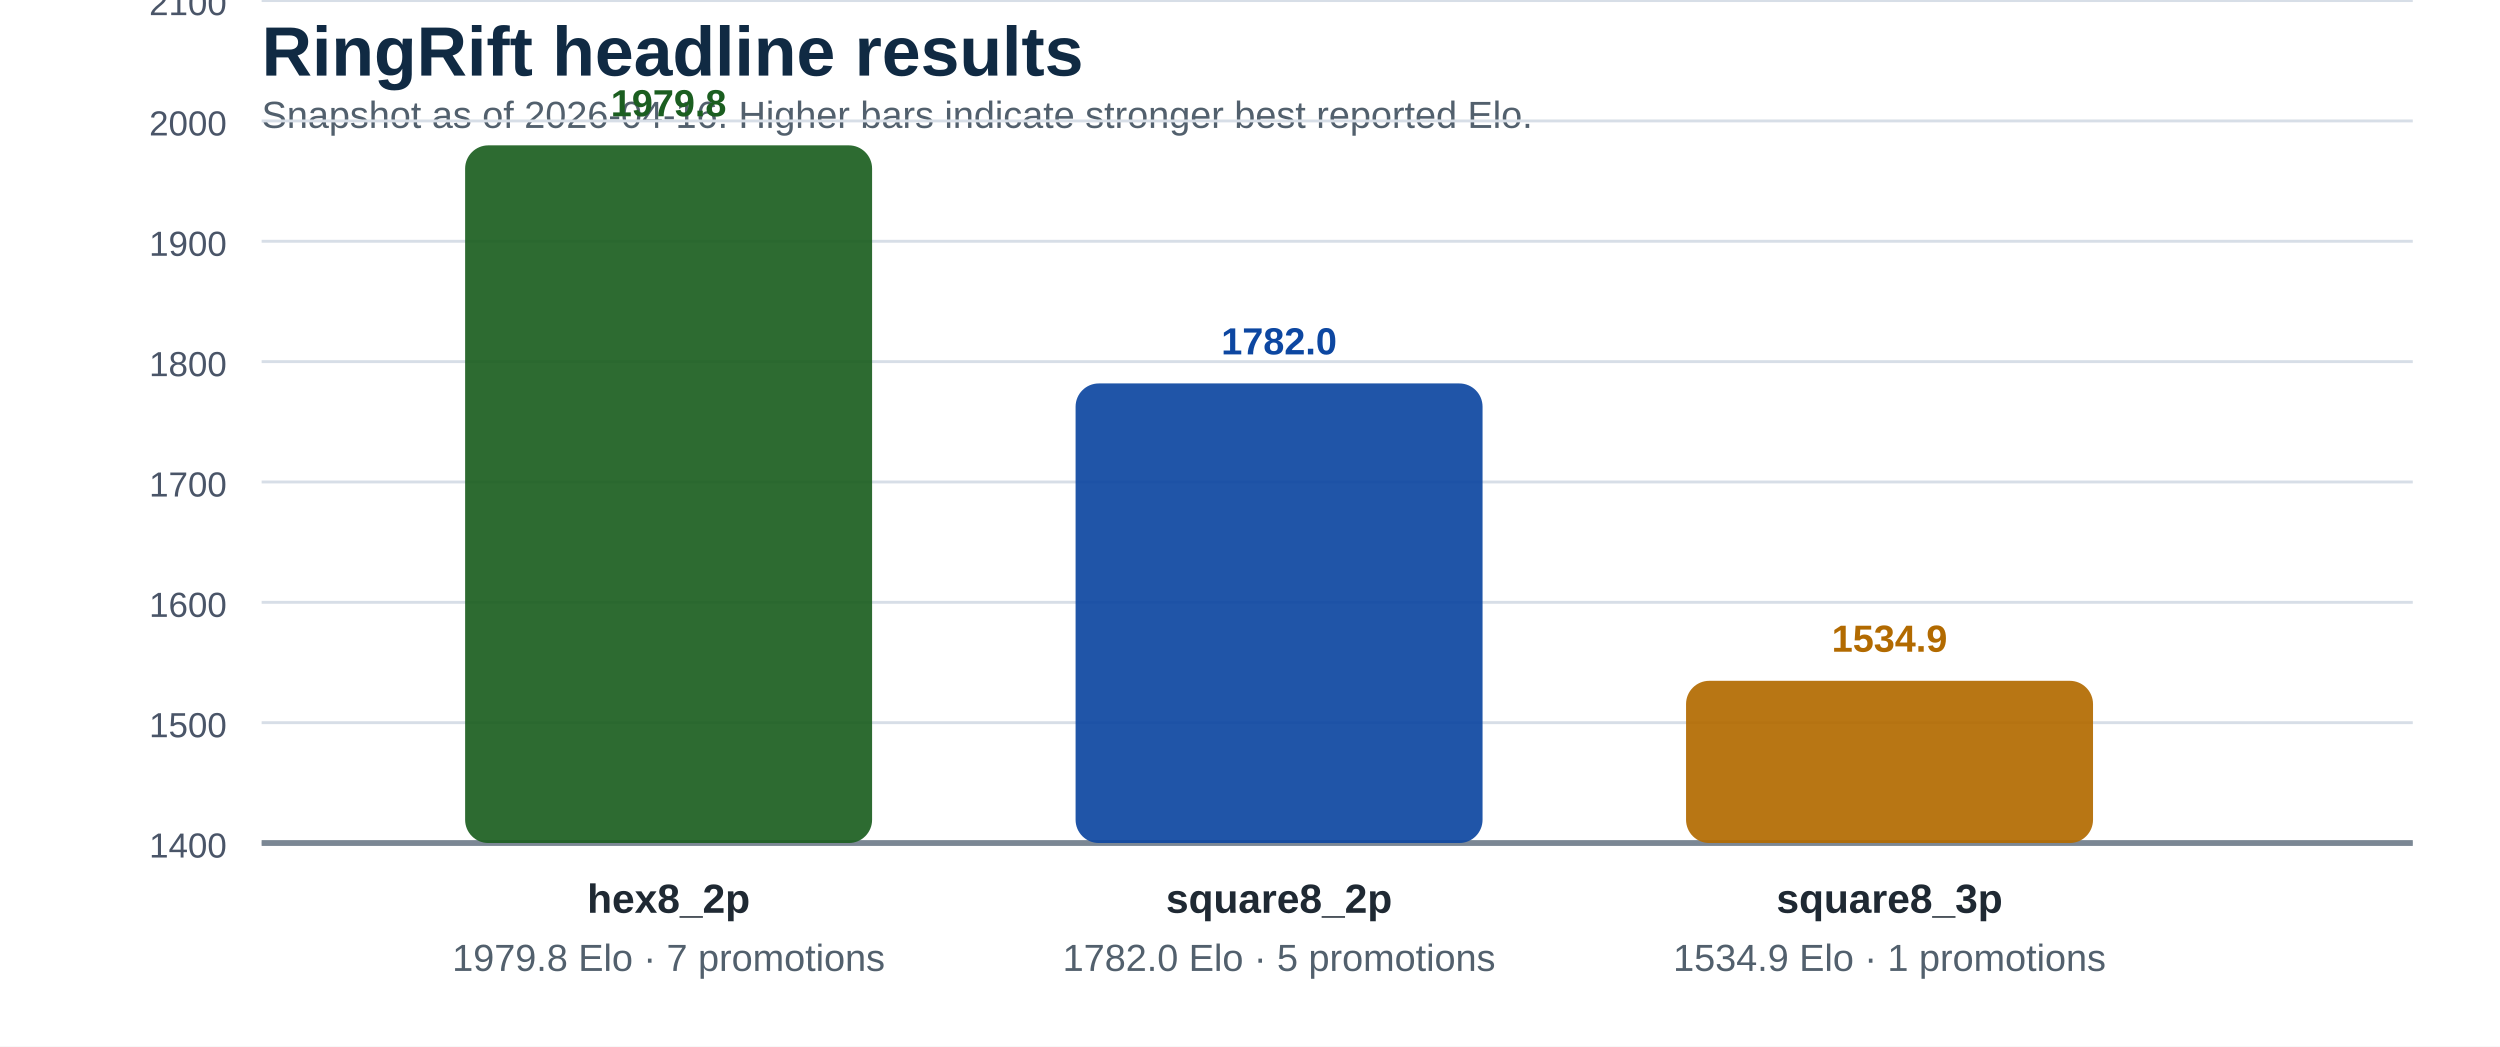
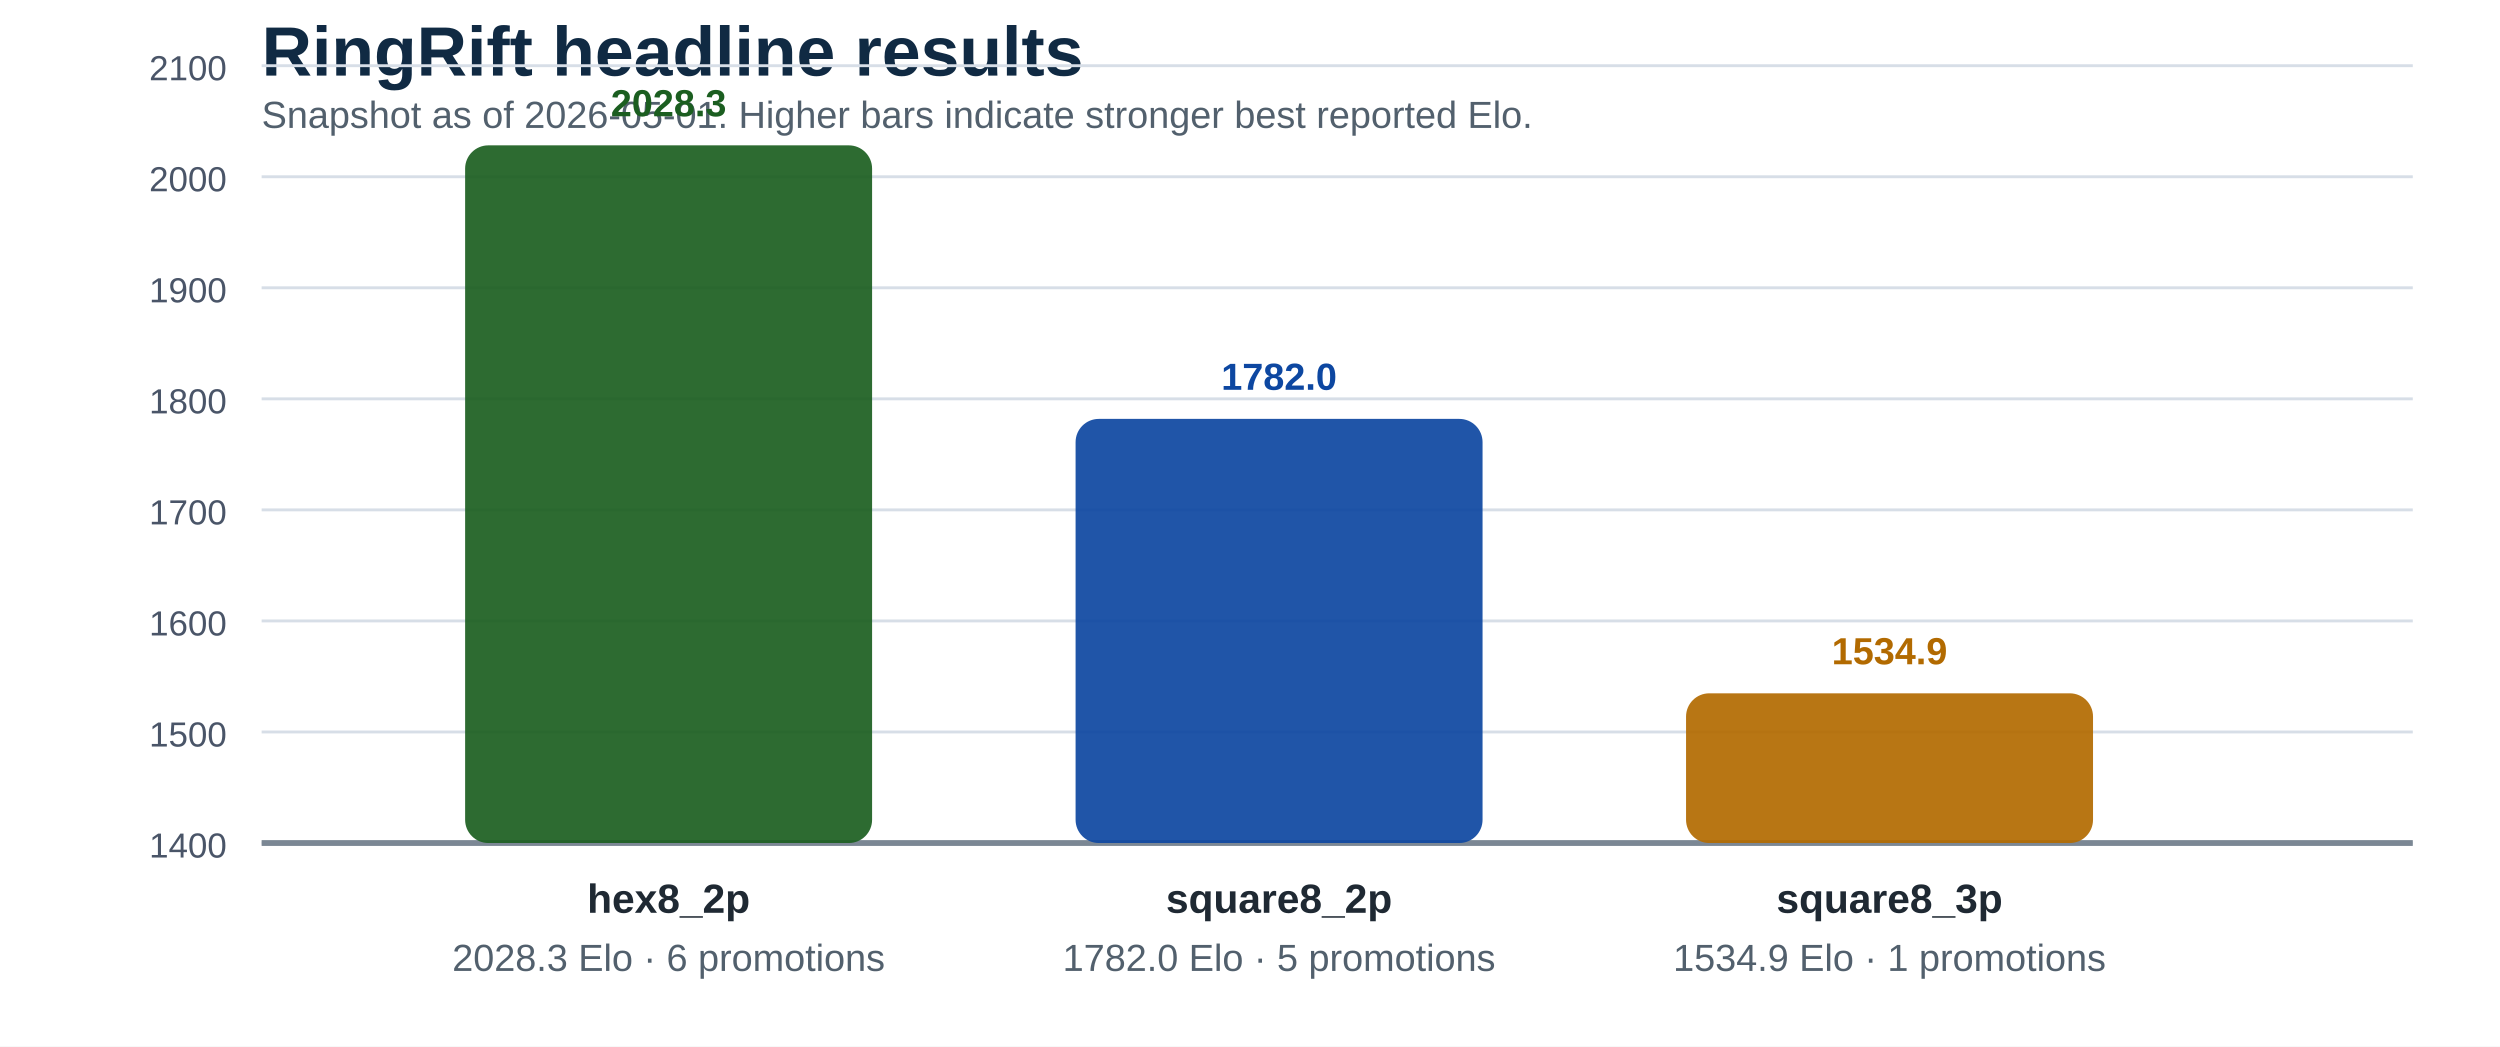
<svg xmlns="http://www.w3.org/2000/svg" width="860" height="360" viewBox="0 0 860 360">
  <rect width="100%" height="100%" fill="#ffffff" />
  <text x="90" y="26" font-family="Arial, sans-serif" font-size="24" font-weight="700" fill="#102a43">
    RingRift headline results
  </text>
  <text x="90" y="44" font-family="Arial, sans-serif" font-size="13" fill="#52606d">
-     Snapshot as of 2026-04-16. Higher bars indicate stronger best reported Elo.
+     Snapshot as of 2026-05-01. Higher bars indicate stronger best reported Elo.
  </text>
  <line x1="90" y1="290.0" x2="830" y2="290.0" stroke="#d7dee7" stroke-width="1" />
  <text x="78" y="295.0" text-anchor="end" font-family="Arial, sans-serif" font-size="12" fill="#4a5568">1400</text>
-   <line x1="90" y1="248.6" x2="830" y2="248.6" stroke="#d7dee7" stroke-width="1" />
-   <text x="78" y="253.6" text-anchor="end" font-family="Arial, sans-serif" font-size="12" fill="#4a5568">1500</text>
-   <line x1="90" y1="207.2" x2="830" y2="207.2" stroke="#d7dee7" stroke-width="1" />
-   <text x="78" y="212.2" text-anchor="end" font-family="Arial, sans-serif" font-size="12" fill="#4a5568">1600</text>
-   <line x1="90" y1="165.8" x2="830" y2="165.8" stroke="#d7dee7" stroke-width="1" />
-   <text x="78" y="170.8" text-anchor="end" font-family="Arial, sans-serif" font-size="12" fill="#4a5568">1700</text>
-   <line x1="90" y1="124.4" x2="830" y2="124.4" stroke="#d7dee7" stroke-width="1" />
-   <text x="78" y="129.4" text-anchor="end" font-family="Arial, sans-serif" font-size="12" fill="#4a5568">1800</text>
-   <line x1="90" y1="83.0" x2="830" y2="83.0" stroke="#d7dee7" stroke-width="1" />
-   <text x="78" y="88.0" text-anchor="end" font-family="Arial, sans-serif" font-size="12" fill="#4a5568">1900</text>
-   <line x1="90" y1="41.6" x2="830" y2="41.6" stroke="#d7dee7" stroke-width="1" />
-   <text x="78" y="46.6" text-anchor="end" font-family="Arial, sans-serif" font-size="12" fill="#4a5568">2000</text>
-   <line x1="90" y1="0.2" x2="830" y2="0.2" stroke="#d7dee7" stroke-width="1" />
-   <text x="78" y="5.2" text-anchor="end" font-family="Arial, sans-serif" font-size="12" fill="#4a5568">2100</text>
+   <line x1="90" y1="251.8" x2="830" y2="251.8" stroke="#d7dee7" stroke-width="1" />
+   <text x="78" y="256.8" text-anchor="end" font-family="Arial, sans-serif" font-size="12" fill="#4a5568">1500</text>
+   <line x1="90" y1="213.6" x2="830" y2="213.6" stroke="#d7dee7" stroke-width="1" />
+   <text x="78" y="218.6" text-anchor="end" font-family="Arial, sans-serif" font-size="12" fill="#4a5568">1600</text>
+   <line x1="90" y1="175.4" x2="830" y2="175.4" stroke="#d7dee7" stroke-width="1" />
+   <text x="78" y="180.4" text-anchor="end" font-family="Arial, sans-serif" font-size="12" fill="#4a5568">1700</text>
+   <line x1="90" y1="137.2" x2="830" y2="137.2" stroke="#d7dee7" stroke-width="1" />
+   <text x="78" y="142.2" text-anchor="end" font-family="Arial, sans-serif" font-size="12" fill="#4a5568">1800</text>
+   <line x1="90" y1="99.0" x2="830" y2="99.0" stroke="#d7dee7" stroke-width="1" />
+   <text x="78" y="104.0" text-anchor="end" font-family="Arial, sans-serif" font-size="12" fill="#4a5568">1900</text>
+   <line x1="90" y1="60.8" x2="830" y2="60.8" stroke="#d7dee7" stroke-width="1" />
+   <text x="78" y="65.8" text-anchor="end" font-family="Arial, sans-serif" font-size="12" fill="#4a5568">2000</text>
+   <line x1="90" y1="22.6" x2="830" y2="22.6" stroke="#d7dee7" stroke-width="1" />
+   <text x="78" y="27.6" text-anchor="end" font-family="Arial, sans-serif" font-size="12" fill="#4a5568">2100</text>
  <line x1="90" y1="290.0" x2="830" y2="290.0" stroke="#7b8794" stroke-width="2" />
  <rect x="160" y="50.0" width="140" height="240.0" rx="8" fill="#1b5e20" opacity="0.92" />
-   <rect x="370" y="131.9" width="140" height="158.1" rx="8" fill="#0d47a1" opacity="0.92" />
-   <rect x="580" y="234.2" width="140" height="55.8" rx="8" fill="#b26a00" opacity="0.92" />
+   <rect x="370" y="144.1" width="140" height="145.9" rx="8" fill="#0d47a1" opacity="0.92" />
+   <rect x="580" y="238.5" width="140" height="51.5" rx="8" fill="#b26a00" opacity="0.92" />
  <text x="230.0" y="314" text-anchor="middle" font-family="Arial, sans-serif" font-size="14" font-weight="700" fill="#1f2933">hex8_2p</text>
-   <text x="230.0" y="334" text-anchor="middle" font-family="Arial, sans-serif" font-size="13" fill="#52606d">1979.8 Elo · 7 promotions</text>
-   <text x="230.0" y="40.0" text-anchor="middle" font-family="Arial, sans-serif" font-size="13" font-weight="700" fill="#1b5e20">1979.8</text>
+   <text x="230.0" y="334" text-anchor="middle" font-family="Arial, sans-serif" font-size="13" fill="#52606d">2028.3 Elo · 6 promotions</text>
+   <text x="230.0" y="40.0" text-anchor="middle" font-family="Arial, sans-serif" font-size="13" font-weight="700" fill="#1b5e20">2028.3</text>
  <text x="440.0" y="314" text-anchor="middle" font-family="Arial, sans-serif" font-size="14" font-weight="700" fill="#1f2933">square8_2p</text>
  <text x="440.0" y="334" text-anchor="middle" font-family="Arial, sans-serif" font-size="13" fill="#52606d">1782.0 Elo · 5 promotions</text>
-   <text x="440.0" y="121.9" text-anchor="middle" font-family="Arial, sans-serif" font-size="13" font-weight="700" fill="#0d47a1">1782.0</text>
+   <text x="440.0" y="134.1" text-anchor="middle" font-family="Arial, sans-serif" font-size="13" font-weight="700" fill="#0d47a1">1782.0</text>
  <text x="650.0" y="314" text-anchor="middle" font-family="Arial, sans-serif" font-size="14" font-weight="700" fill="#1f2933">square8_3p</text>
  <text x="650.0" y="334" text-anchor="middle" font-family="Arial, sans-serif" font-size="13" fill="#52606d">1534.9 Elo · 1 promotions</text>
-   <text x="650.0" y="224.2" text-anchor="middle" font-family="Arial, sans-serif" font-size="13" font-weight="700" fill="#b26a00">1534.9</text>
+   <text x="650.0" y="228.5" text-anchor="middle" font-family="Arial, sans-serif" font-size="13" font-weight="700" fill="#b26a00">1534.9</text>
</svg>
